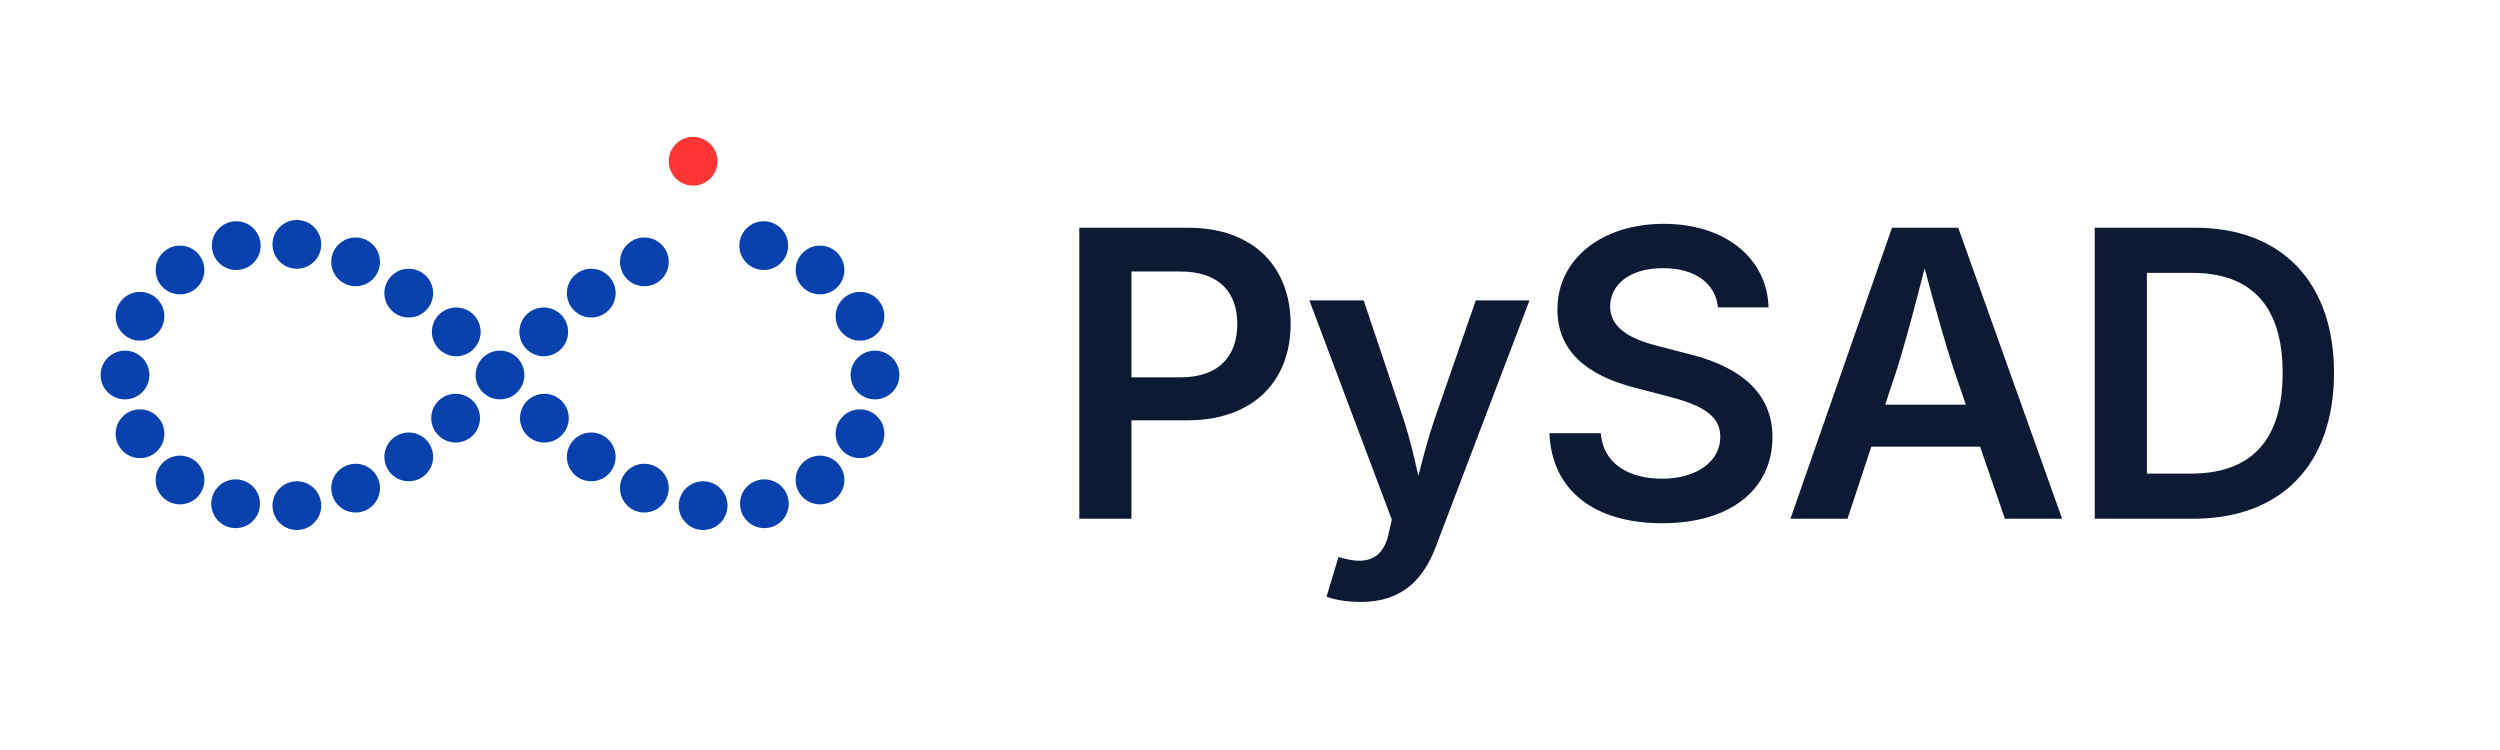
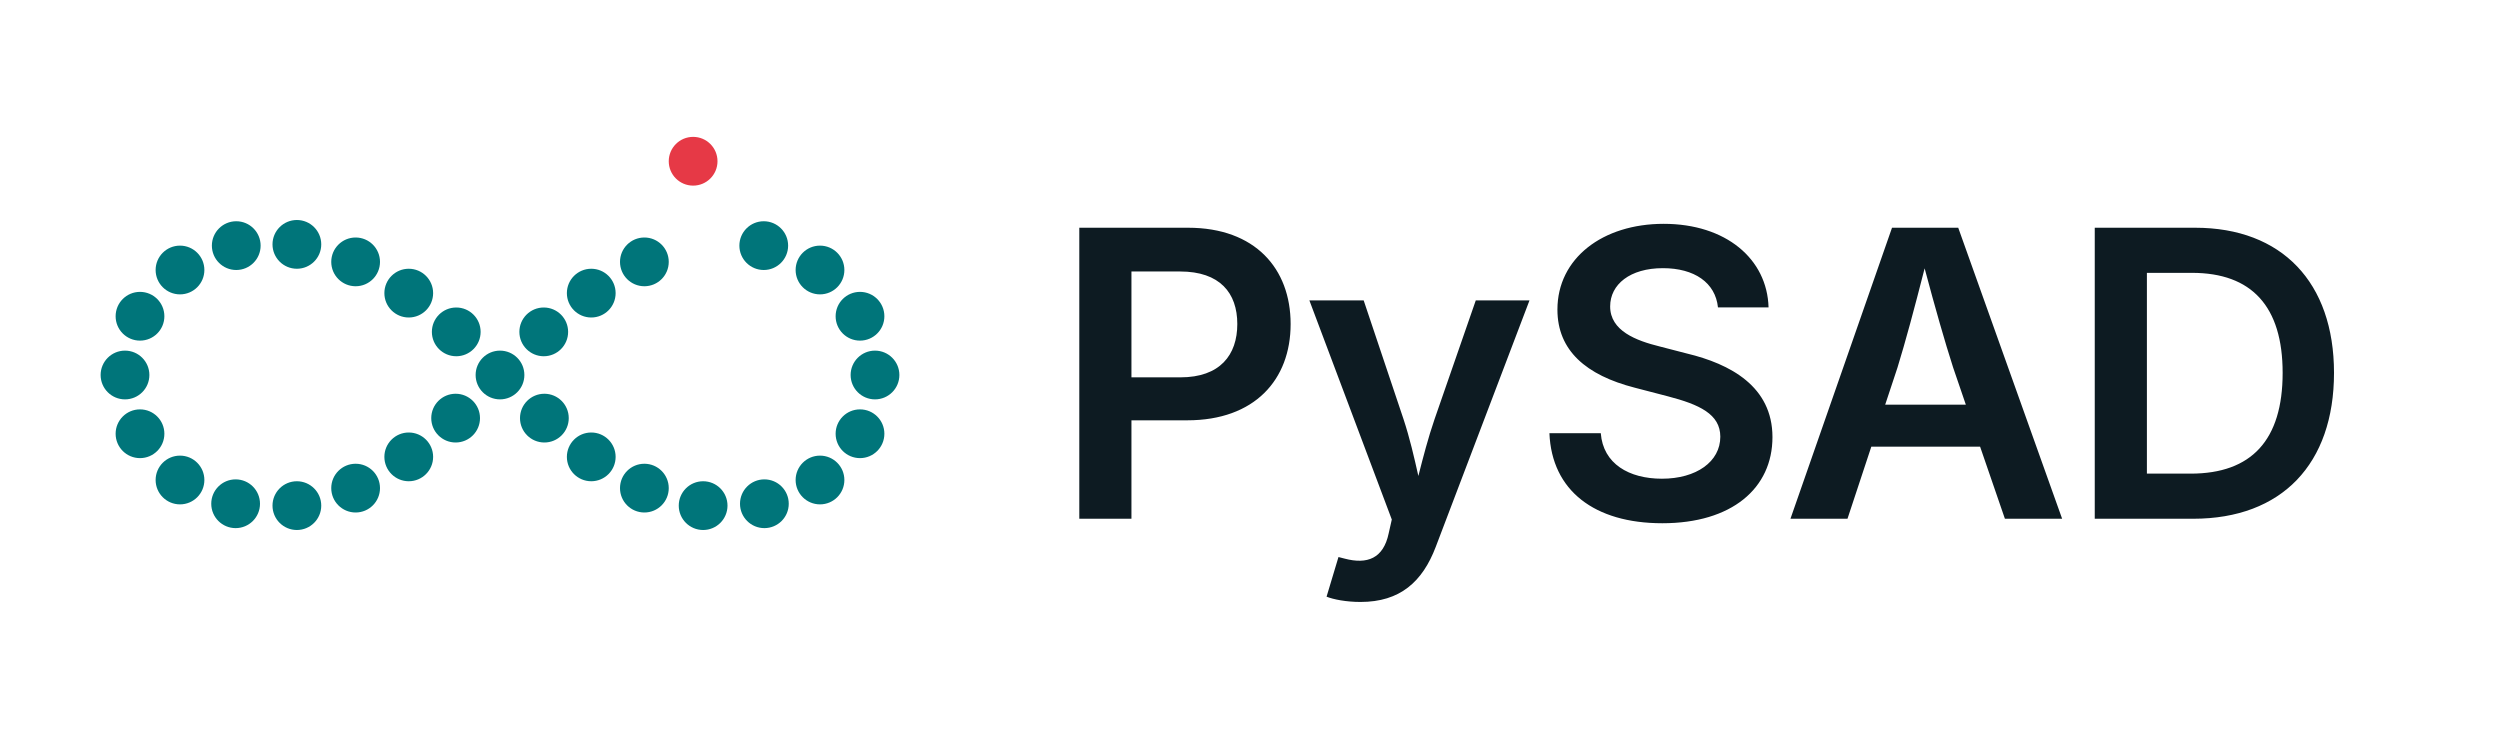
<svg xmlns="http://www.w3.org/2000/svg" viewBox="0 0 400 120" width="400" height="120" role="img" aria-labelledby="t">
-   <style>.d{fill:#0741ad}.o{fill:#fc3636}text{fill:#0e1a33;font-family:Inter,"Helvetica Neue",Helvetica,Arial,sans-serif;font-size:64px;font-weight:600;letter-spacing:-1px}@media (prefers-color-scheme:dark){.d{fill:#7c9ff0}text{fill:#fffef7}}</style>
+   <style>.d{fill:#00757a}.o{fill:#e63946}text{fill:#0d1b22;font-family:Inter,"Helvetica Neue",Helvetica,Arial,sans-serif;font-size:64px;font-weight:600;letter-spacing:-1px}@media (prefers-color-scheme:dark){.d{fill:#2dd4bf}.o{fill:#f45b69}text{fill:#edf5f6}}</style>
  <g class="d">
    <circle cx="140.0" cy="60.0" r="3.9" />
    <circle cx="137.6" cy="50.6" r="3.9" />
    <circle cx="131.2" cy="43.2" r="3.9" />
    <circle cx="122.2" cy="39.3" r="3.9" />
    <circle cx="103.1" cy="41.9" r="3.9" />
    <circle cx="94.6" cy="46.9" r="3.9" />
    <circle cx="87.0" cy="53.1" r="3.9" />
    <circle cx="80.0" cy="60.0" r="3.9" />
    <circle cx="72.9" cy="66.9" r="3.9" />
    <circle cx="65.4" cy="73.1" r="3.9" />
    <circle cx="56.9" cy="78.1" r="3.9" />
    <circle cx="47.5" cy="80.9" r="3.9" />
    <circle cx="37.7" cy="80.6" r="3.9" />
    <circle cx="28.8" cy="76.8" r="3.9" />
    <circle cx="22.4" cy="69.4" r="3.9" />
    <circle cx="20.0" cy="60.0" r="3.9" />
    <circle cx="22.4" cy="50.6" r="3.9" />
    <circle cx="28.8" cy="43.2" r="3.9" />
    <circle cx="37.8" cy="39.3" r="3.9" />
    <circle cx="47.5" cy="39.1" r="3.9" />
    <circle cx="56.9" cy="41.9" r="3.9" />
    <circle cx="65.4" cy="46.9" r="3.9" />
    <circle cx="73.0" cy="53.1" r="3.9" />
    <circle cx="87.1" cy="66.9" r="3.9" />
    <circle cx="94.6" cy="73.1" r="3.9" />
    <circle cx="103.1" cy="78.1" r="3.9" />
    <circle cx="112.5" cy="80.9" r="3.9" />
    <circle cx="122.3" cy="80.6" r="3.9" />
    <circle cx="131.2" cy="76.8" r="3.9" />
    <circle cx="137.6" cy="69.4" r="3.9" />
  </g>
  <circle class="o" cx="110.9" cy="25.8" r="3.9" />
  <text x="168" y="83">PySAD</text>
</svg>
